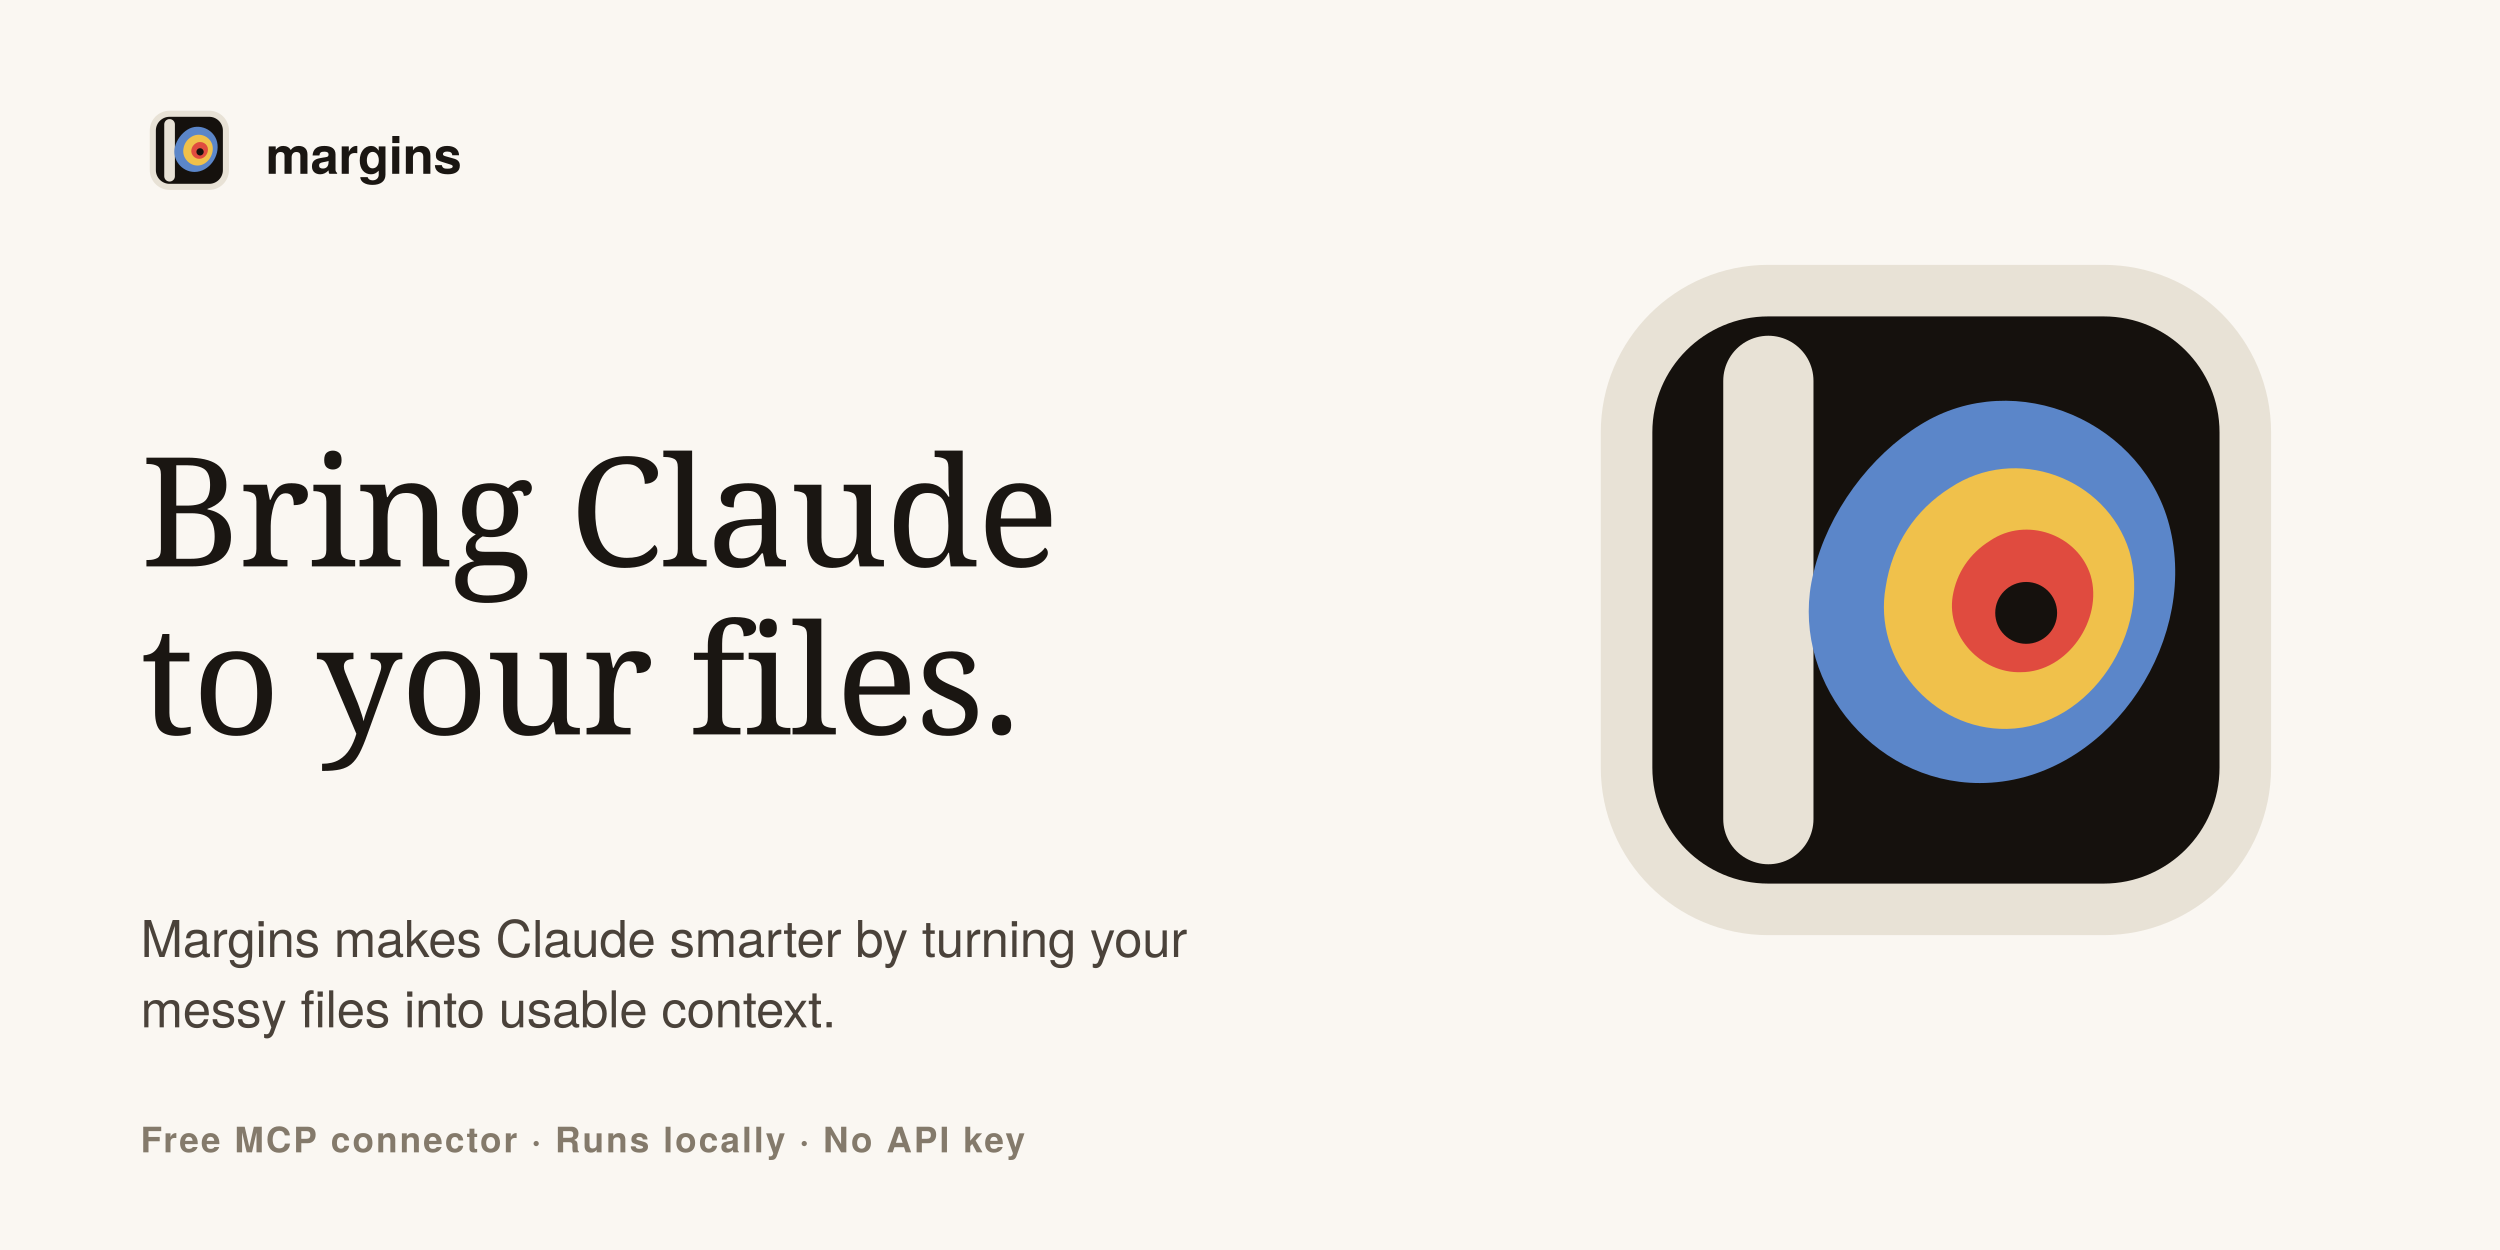
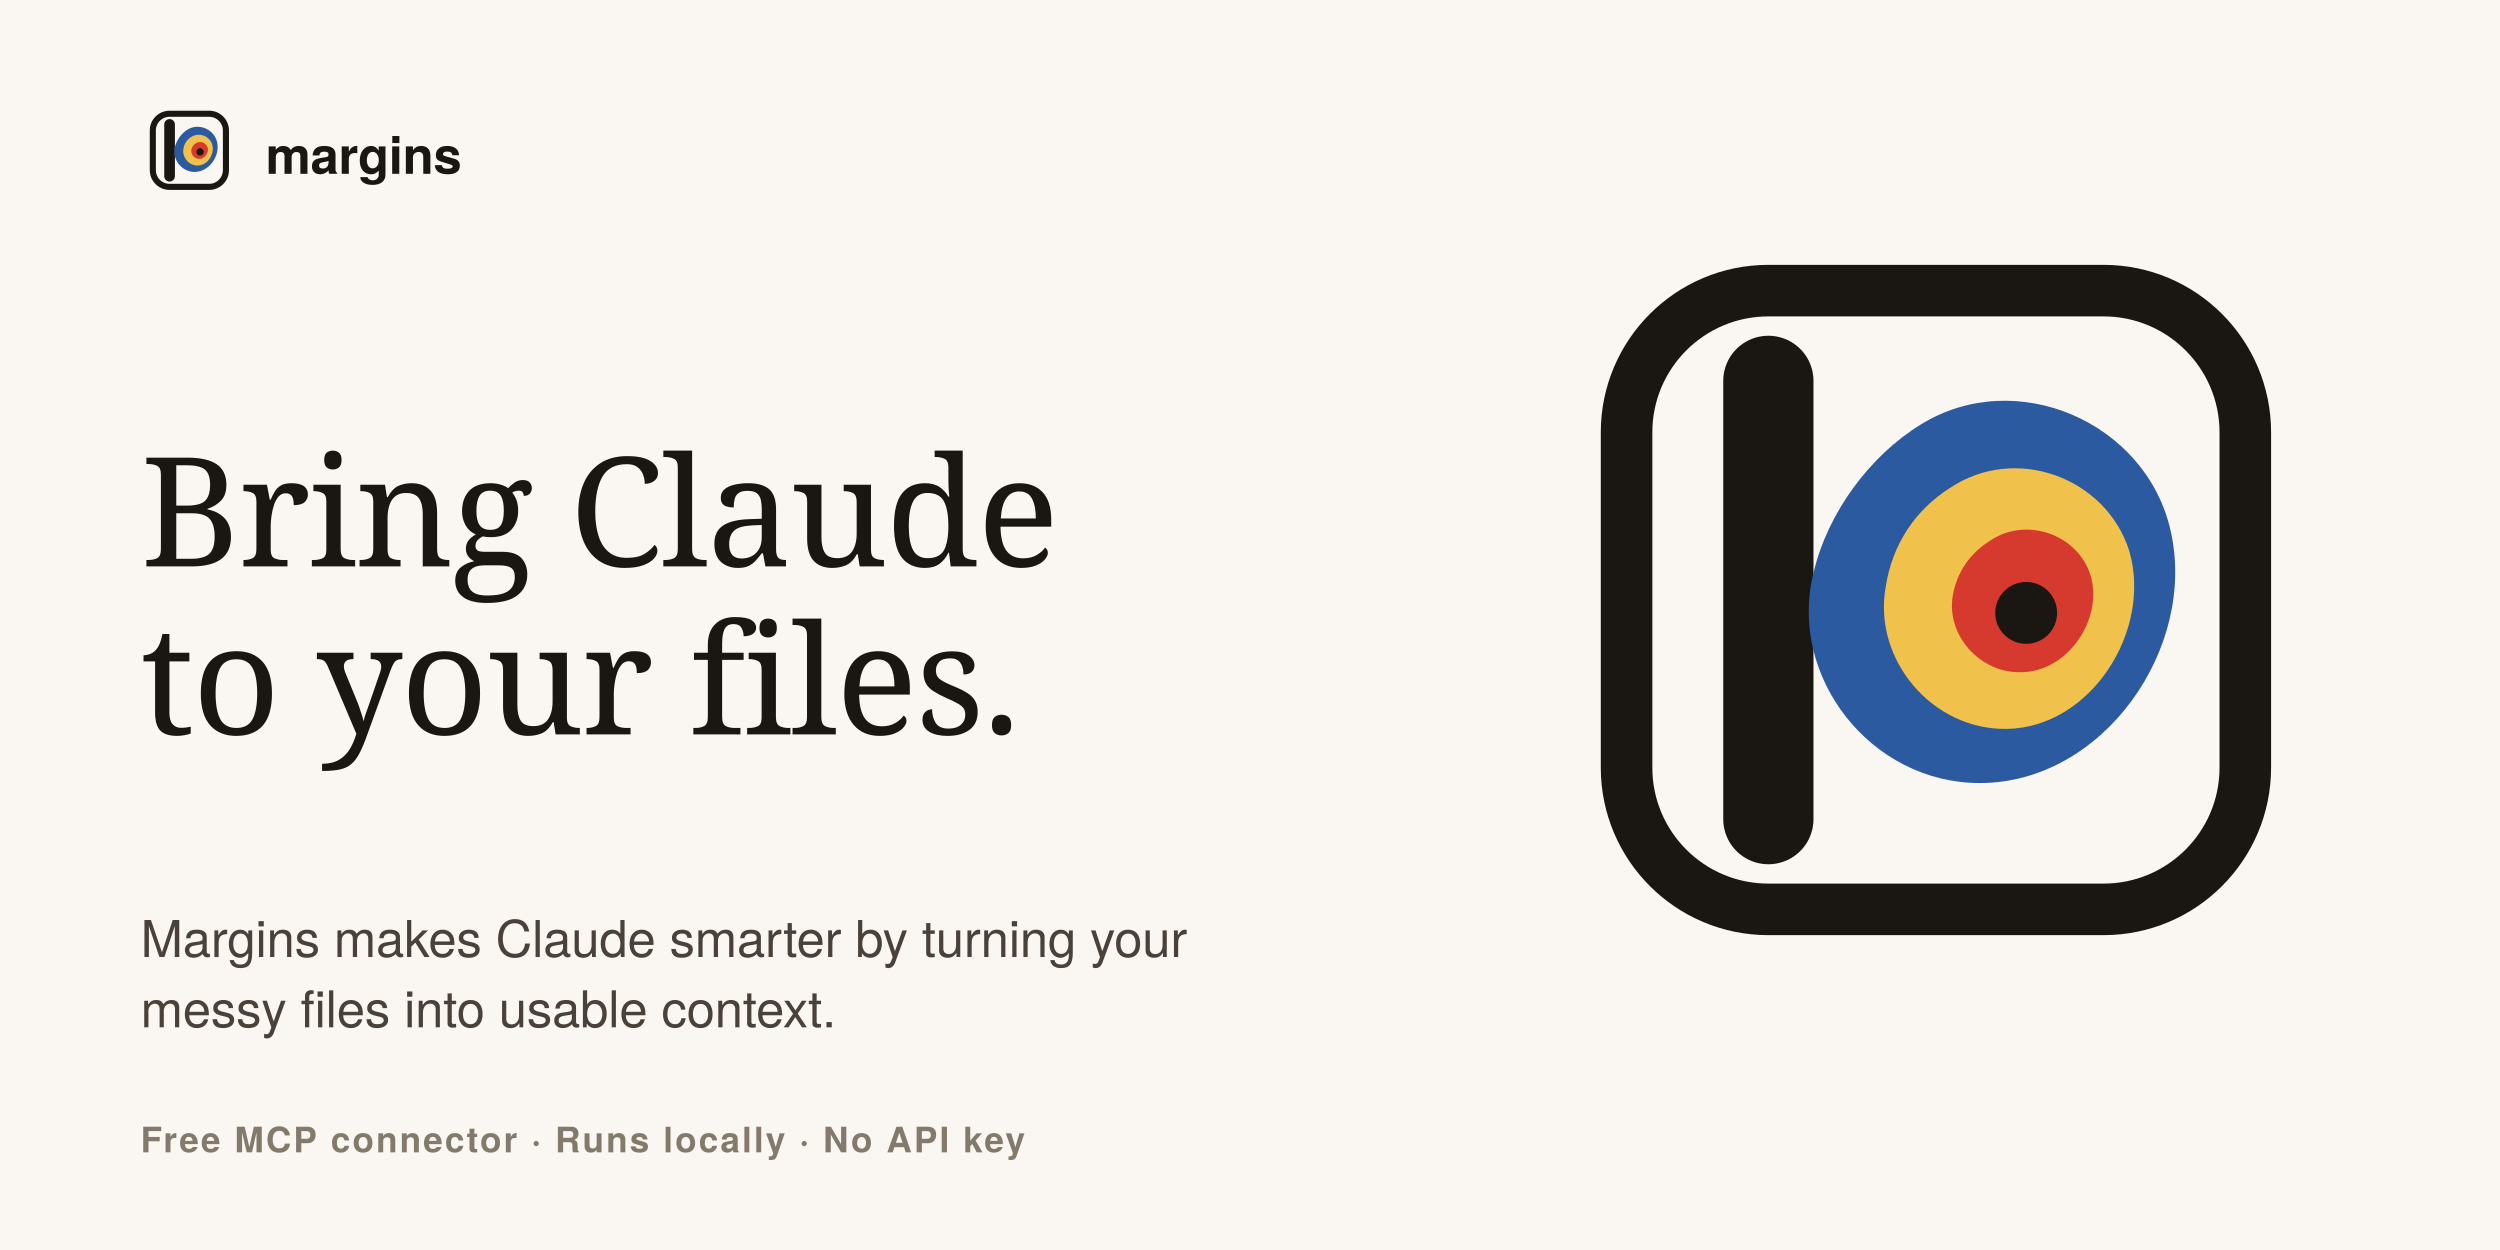
<svg xmlns="http://www.w3.org/2000/svg" width="1280" height="640" viewBox="0 0 1280 640">
  <defs>
    <style>
      .bg     { fill: #faf7f2; }
      .ink    { fill: #1a1612; }
      .ink-st { stroke: #1a1612; fill: none; }
      .vermil { fill: #d63a2f; }
      .mustard{ fill: #f0c14b; }
      .cobalt { stroke: #2c5aa0; fill: none; }
      .h1 {
        font-family: 'Newsreader', 'Cambria', 'Georgia', serif;
        font-weight: 500;
        font-size: 78px;
        letter-spacing: -0.012em;
        fill: #1a1612;
      }
      .sub {
        font-family: 'Manrope', 'Helvetica Neue', -apple-system, sans-serif;
        font-weight: 500;
        font-size: 26px;
        letter-spacing: -0.003em;
        fill: #4a423a;
      }
      .word {
        font-family: 'Manrope', 'Helvetica Neue', -apple-system, sans-serif;
        font-weight: 700;
        font-size: 26px;
        letter-spacing: -0.005em;
        fill: #1a1612;
      }
      .foot {
        font-family: 'Manrope', 'Helvetica Neue', -apple-system, sans-serif;
        font-weight: 600;
        font-size: 18px;
        letter-spacing: 0.06em;
        text-transform: uppercase;
        fill: #847a6b;
      }
      .disc { mix-blend-mode: multiply; }
    </style>
  </defs>
  <rect class="bg" width="1280" height="640" />
  <g transform="translate(780,96) scale(6.6)" fill="none" fill-rule="evenodd" stroke-linecap="round" stroke-linejoin="round">
-     <rect x="8" y="8" width="48" height="48" rx="11" fill="#15110d" stroke="#e8e2d6" stroke-width="4" />
-     <path stroke="#e8e2d6" stroke-width="7" d="M19 15v34" />
-     <path fill="#5b86c9" d="M30.8 18.4c7.4-4.6 17.5-.2 19.4 8.2 2.1 9.1-5.2 19.6-14.8 19.6-8.5 0-14.9-8.3-12.9-16.3 1.1-4.7 4.4-9.1 8.3-11.5Z" />
+     <rect x="8" y="8" width="48" height="48" rx="11" fill="#faf7f2" stroke="#1a1612" stroke-width="4" />
+     <path stroke="#1a1612" stroke-width="7" d="M19 15v34" />
+     <path fill="#2c5aa0" d="M30.8 18.4c7.4-4.6 17.5-.2 19.4 8.2 2.1 9.1-5.2 19.6-14.8 19.6-8.5 0-14.9-8.3-12.9-16.3 1.1-4.7 4.4-9.1 8.3-11.5Z" />
    <path fill="#f0c14b" d="M33.1 23.3c5.1-3.4 12.1-.8 13.9 4.9 1.8 6.2-3 13.7-9.5 13.8-5.8.1-10.4-5.4-9.4-11 .5-3.3 2.3-6 5-7.7Z" />
-     <path fill="#e04b3f" d="M36.2 27.4c2.8-1.9 6.8-.5 7.8 2.7 1 3.4-1.8 7.5-5.4 7.5-3.1.1-5.8-2.8-5.3-5.9.3-1.8 1.3-3.3 2.9-4.3Z" />
-     <circle cx="39" cy="33" r="2.4" fill="#15110d" />
+     <path fill="#d63a2f" d="M36.2 27.4c2.8-1.9 6.8-.5 7.8 2.7 1 3.4-1.8 7.5-5.4 7.5-3.1.1-5.8-2.8-5.3-5.9.3-1.8 1.3-3.3 2.9-4.3Z" />
+     <circle cx="39" cy="33" r="2.4" fill="#1a1612" />
  </g>
  <g transform="translate(72,52)">
    <g transform="scale(0.78)" fill="none" fill-rule="evenodd" stroke-linecap="round" stroke-linejoin="round">
-       <rect x="8" y="8" width="48" height="48" rx="11" fill="#15110d" stroke="#e8e2d6" stroke-width="4" />
-       <path stroke="#e8e2d6" stroke-width="7" d="M19 15v34" />
-       <path fill="#5b86c9" d="M30.8 18.4c7.4-4.6 17.5-.2 19.4 8.2 2.1 9.1-5.2 19.6-14.8 19.6-8.5 0-14.9-8.3-12.9-16.3 1.1-4.7 4.4-9.1 8.3-11.5Z" />
+       <rect x="8" y="8" width="48" height="48" rx="11" fill="#faf7f2" stroke="#1a1612" stroke-width="4" />
+       <path stroke="#1a1612" stroke-width="7" d="M19 15v34" />
+       <path fill="#2c5aa0" d="M30.8 18.4c7.4-4.6 17.5-.2 19.4 8.2 2.1 9.1-5.2 19.6-14.8 19.6-8.5 0-14.9-8.3-12.9-16.3 1.1-4.7 4.4-9.1 8.3-11.5Z" />
      <path fill="#f0c14b" d="M33.1 23.3c5.1-3.4 12.1-.8 13.9 4.9 1.8 6.2-3 13.7-9.5 13.8-5.8.1-10.4-5.4-9.4-11 .5-3.3 2.3-6 5-7.7Z" />
-       <path fill="#e04b3f" d="M36.2 27.4c2.8-1.9 6.8-.5 7.8 2.7 1 3.4-1.8 7.5-5.4 7.5-3.1.1-5.8-2.8-5.3-5.9.3-1.8 1.3-3.3 2.9-4.3Z" />
-       <circle cx="39" cy="33" r="2.4" fill="#15110d" />
+       <path fill="#d63a2f" d="M36.2 27.4c2.8-1.9 6.8-.5 7.8 2.7 1 3.4-1.8 7.5-5.4 7.5-3.1.1-5.8-2.8-5.3-5.9.3-1.8 1.3-3.3 2.9-4.3Z" />
+       <circle cx="39" cy="33" r="2.4" fill="#1a1612" />
    </g>
    <text x="64" y="37" class="word">margins</text>
  </g>
  <g transform="translate(72,290)">
    <text x="0" y="0" class="h1">Bring Claude</text>
    <text x="0" y="86" class="h1">to your files.</text>
  </g>
  <text x="72" y="490" class="sub">Margins makes Claude smarter by turning your</text>
  <text x="72" y="526" class="sub">messy files into usable context.</text>
  <g transform="translate(72,590)">
    <text x="0" y="0" class="foot">Free MCP connector  ·  Runs locally  ·  No API key</text>
  </g>
</svg>
